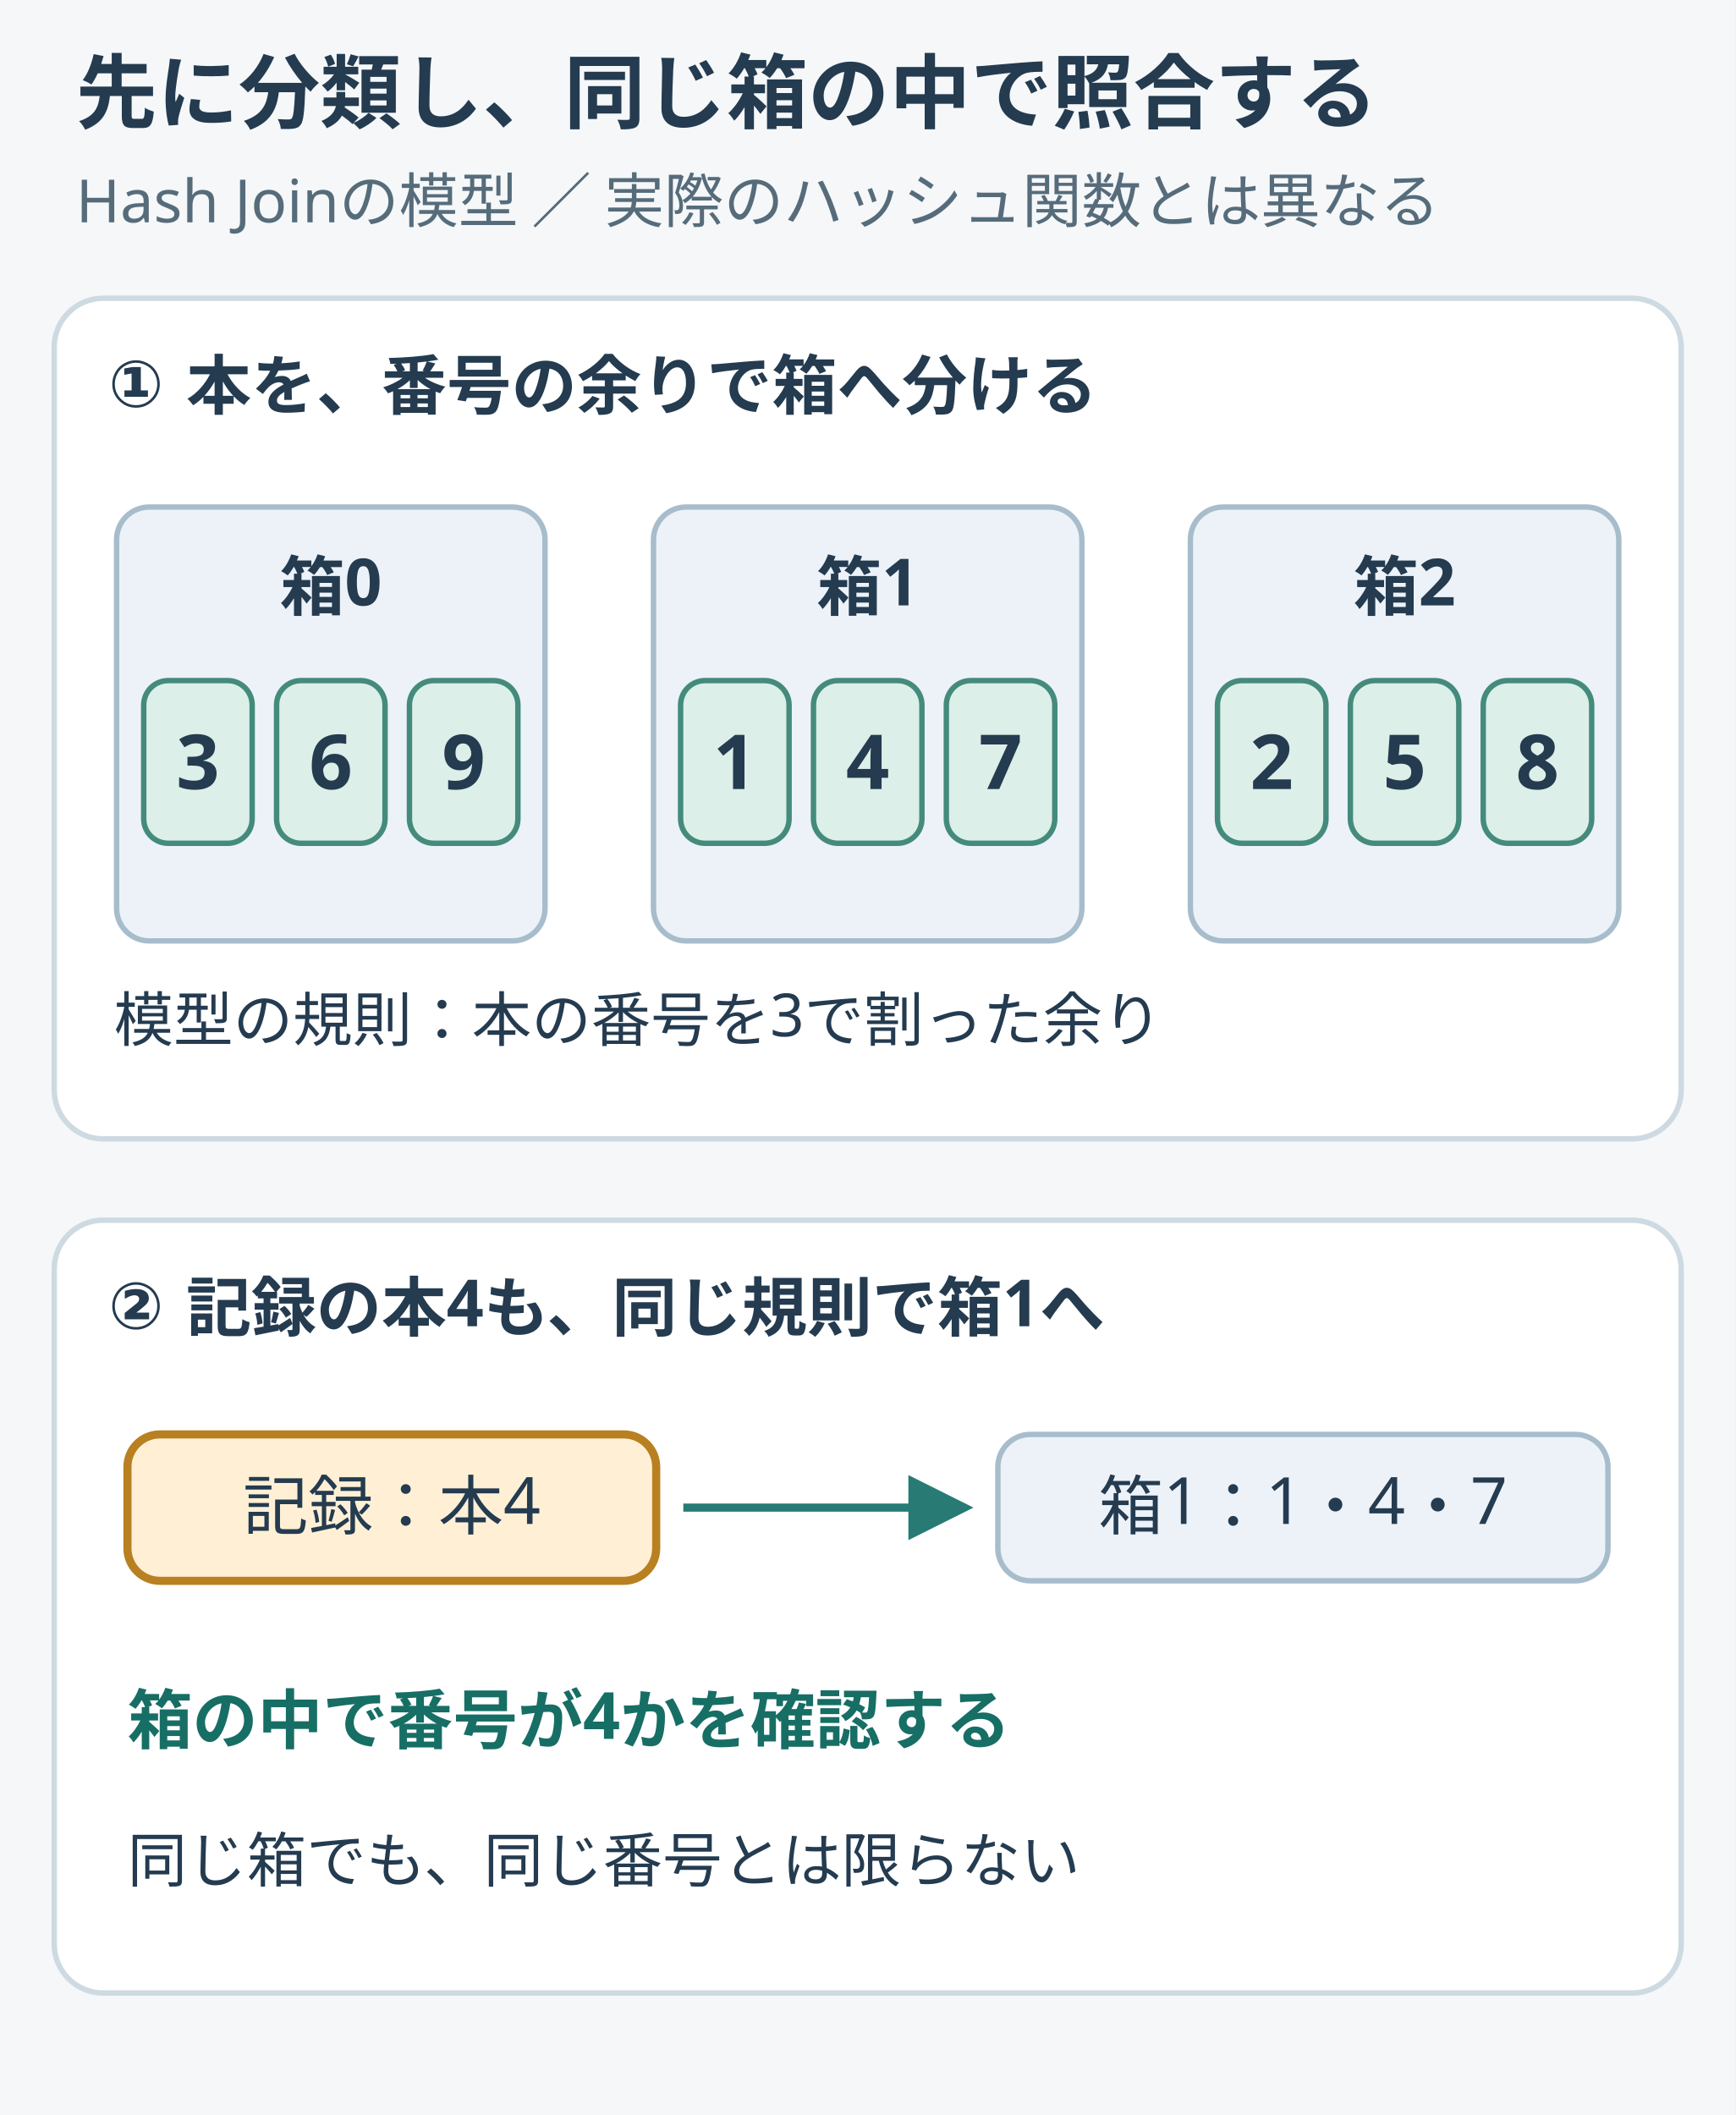
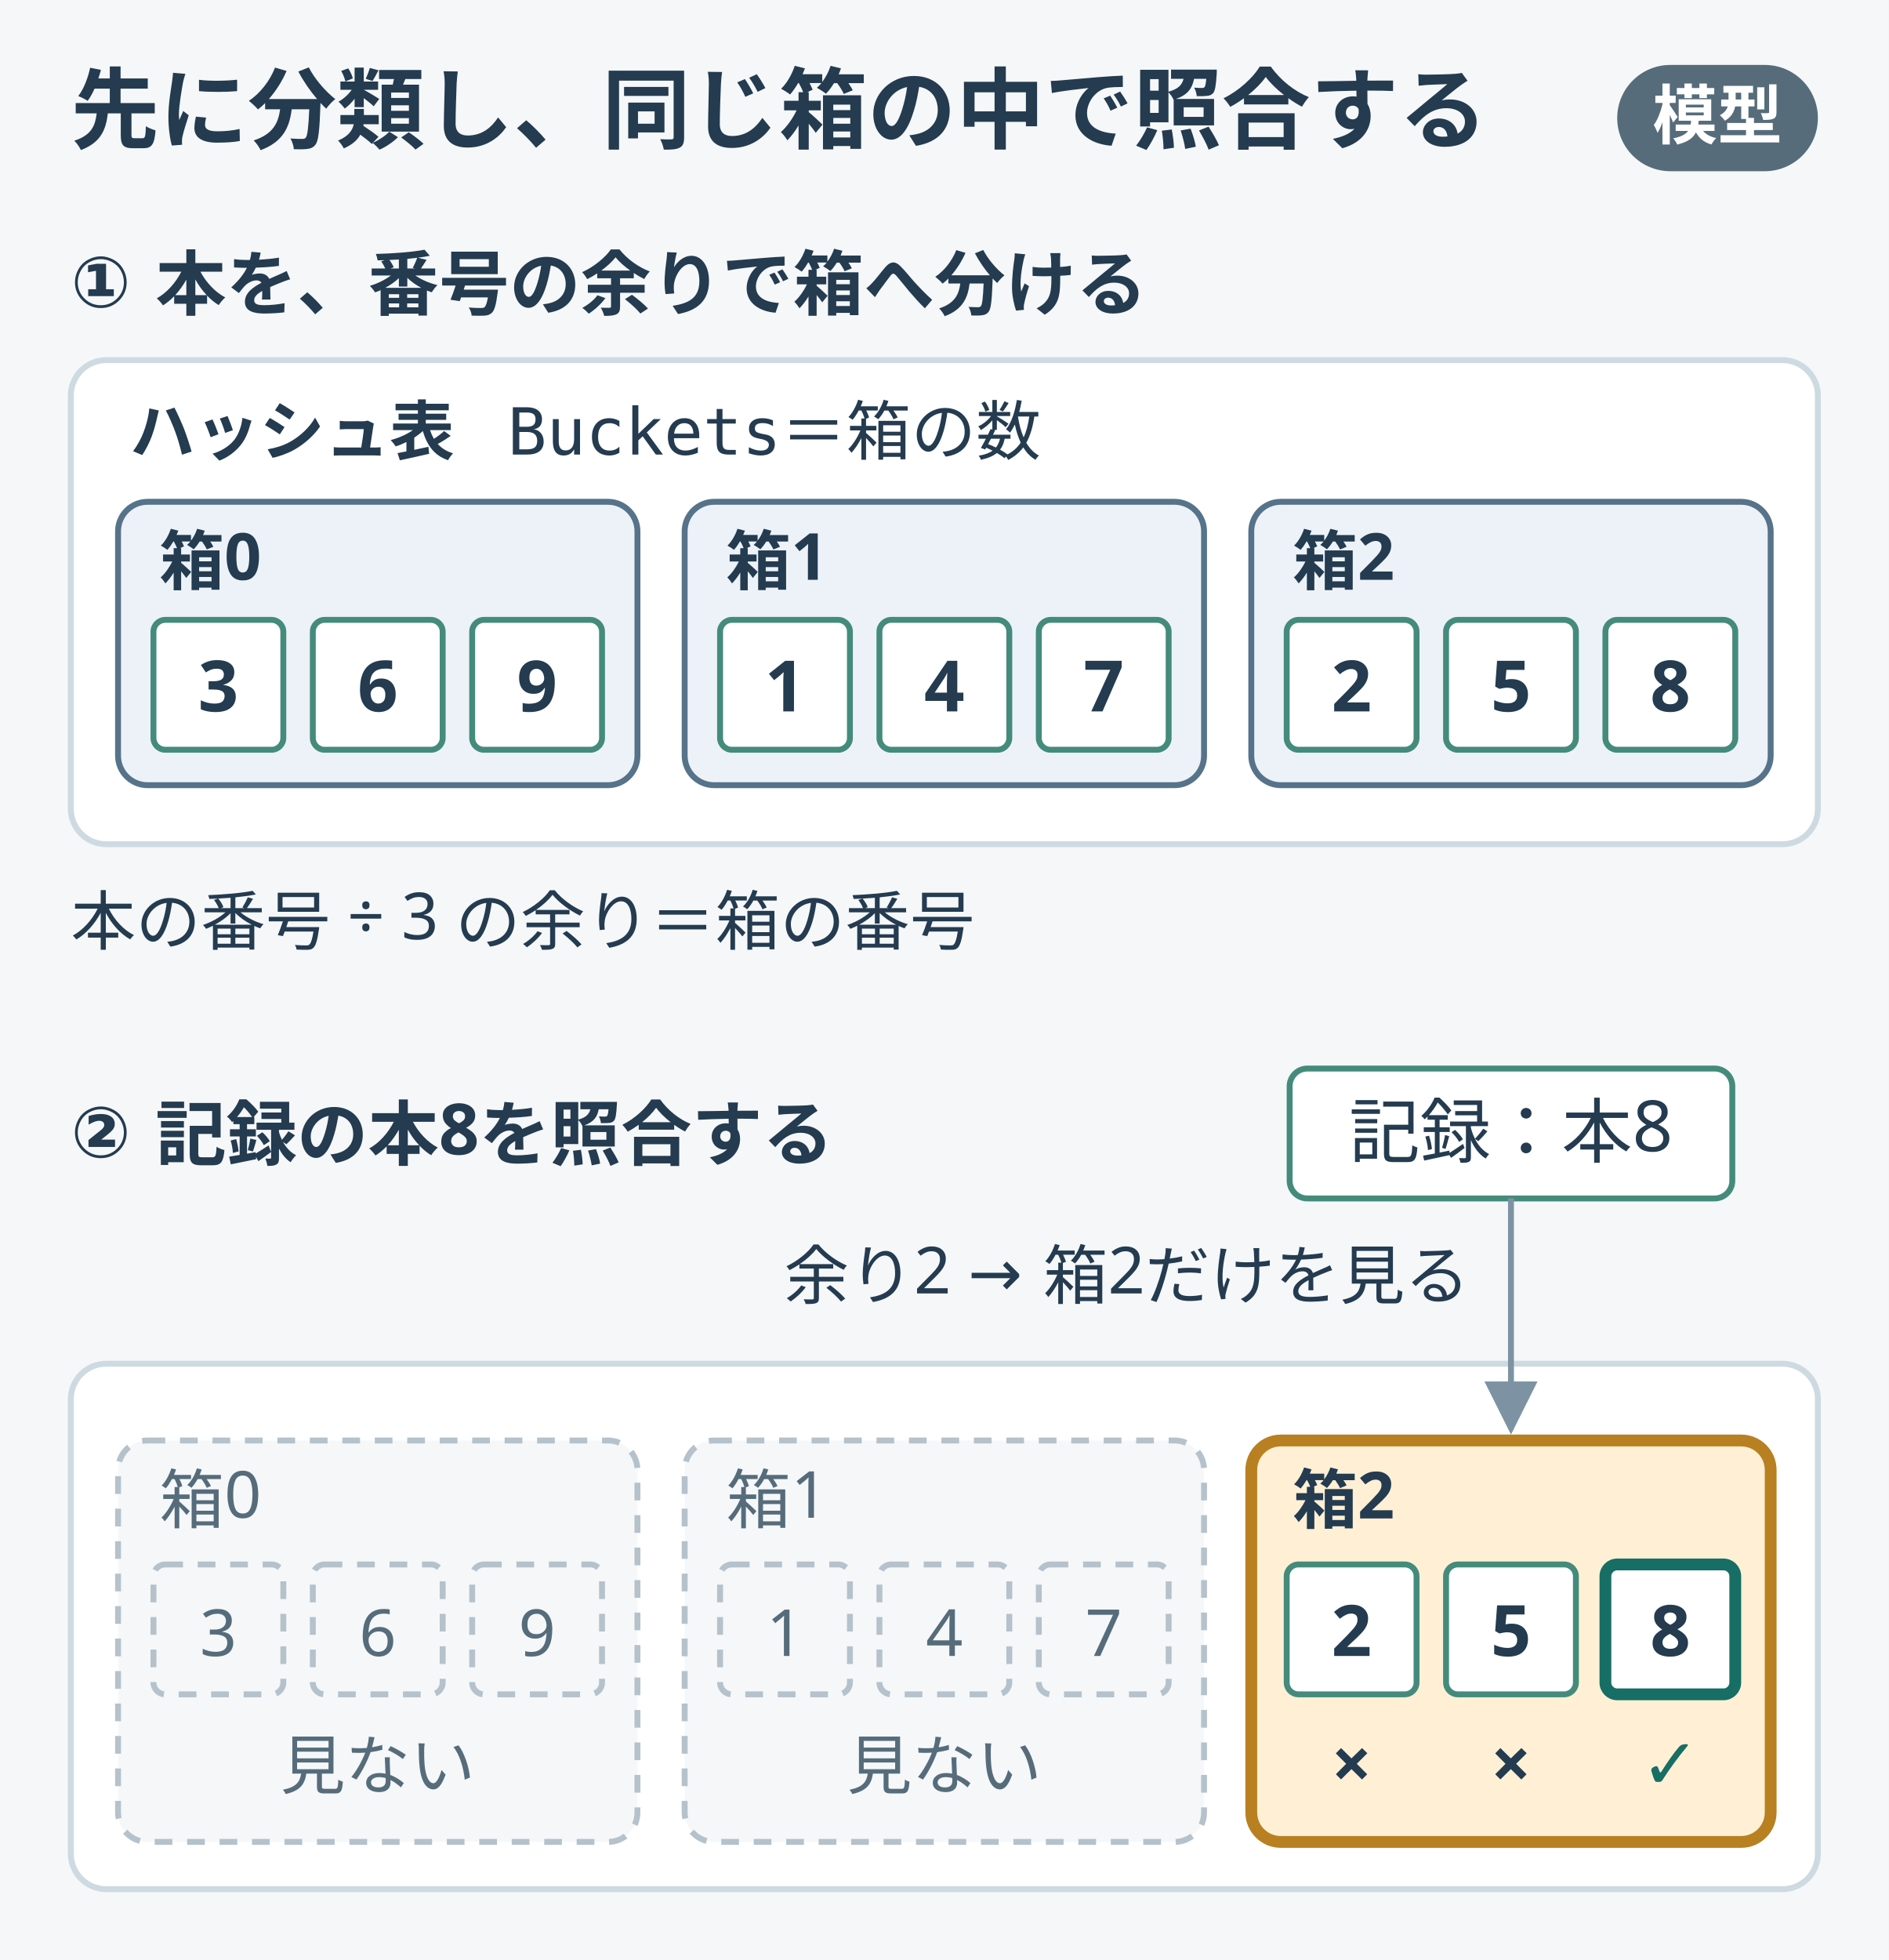
- <svg xmlns="http://www.w3.org/2000/svg" width="640" height="780" viewBox="0 0 640 780" role="img" aria-labelledby="title description">
+ <svg xmlns="http://www.w3.org/2000/svg" width="640" height="664" viewBox="0 0 640 664" role="img" aria-labelledby="title">
  <defs>
-     <marker id="a" markerWidth="8" markerHeight="8" refX="7" refY="4" orient="auto">
-       <path d="M0 0L8 4L0 8" fill="#277b74" />
+     <marker id="flow" markerWidth="10" markerHeight="10" refX="9" refY="5" orient="auto">
+       <path d="M0 0L10 5L0 10z" fill="#277b74" />
+     </marker>
+     <marker id="req" markerWidth="10" markerHeight="10" refX="9" refY="5" orient="auto">
+       <path d="M0 0L10 5L0 10" fill="none" stroke="#945e11" stroke-width="2" />
+     </marker>
+     <marker id="ref" markerWidth="9" markerHeight="9" refX="8" refY="4.5" orient="auto">
+       <path d="M0 0L9 4.5L0 9z" fill="#7d93a3" />
    </marker>
  </defs>
  <style>
- text{font-family:"Hiragino Sans","Noto Sans JP",sans-serif;font-size:24px;fill:#243b50} .title{font-size:30px;font-weight:700} .bold{font-weight:700} .small{font-size:22px} .muted{fill:#566c7b;font-size:22px} .value{font-size:28px;font-weight:700} .teal{fill:#176e65;font-weight:700} .orange{fill:#945e11;font-weight:700}
- .panel{fill:#fff;stroke:#cedae1;stroke-width:2} .box{fill:#ecf2f8;stroke:#a7bdcc;stroke-width:2} .memory{fill:#eaf6f1;stroke:#6d9f94;stroke-width:2} .card{fill:#dcefe8;stroke:#448b7c;stroke-width:2} .hot{fill:#fff0d5;stroke:#b88020;stroke-width:3} .paper{fill:#fff;stroke:#b2c5cc;stroke-width:1.5} .ghost{fill:#f5f7f9;stroke:#b5c2cc;stroke-width:2;stroke-dasharray:6 5} .edge{fill:none;stroke:#92a7b5;stroke-width:2.5} .arrow{fill:none;stroke:#277b74;stroke-width:3;marker-end:url(#a)}
- </style>
-   <rect width="640" height="780" fill="#f5f7f9" />
-   <text x="28" y="45" class="title" text-anchor="start">先に分類し、同じ箱の中で照合する</text>
-   <text x="28" y="82" class="muted" text-anchor="start">Hash Joinの模型 ／ 実際のハッシュ関数とは異なる</text>
-   <g id="diagram">
-     <rect x="20" y="110" width="600" height="310" rx="18" class="panel" />
-     <text x="40" y="150" class="bold" text-anchor="start">① 本を、番号の余りで箱へ分ける</text>
-     <rect x="43" y="187" width="158" height="160" rx="12" class="box" />
-     <text x="122" y="225" class="bold" text-anchor="middle">箱0</text>
-     <rect x="53" y="251" width="40" height="60" rx="9" class="card" />
-     <text x="73.0" y="291.0" class="value" text-anchor="middle">3</text>
-     <rect x="102" y="251" width="40" height="60" rx="9" class="card" />
-     <text x="122.0" y="291.0" class="value" text-anchor="middle">6</text>
-     <rect x="151" y="251" width="40" height="60" rx="9" class="card" />
-     <text x="171.0" y="291.0" class="value" text-anchor="middle">9</text>
-     <rect x="241" y="187" width="158" height="160" rx="12" class="box" />
-     <text x="320" y="225" class="bold" text-anchor="middle">箱1</text>
-     <rect x="251" y="251" width="40" height="60" rx="9" class="card" />
-     <text x="271.0" y="291.0" class="value" text-anchor="middle">1</text>
-     <rect x="300" y="251" width="40" height="60" rx="9" class="card" />
-     <text x="320.0" y="291.0" class="value" text-anchor="middle">4</text>
-     <rect x="349" y="251" width="40" height="60" rx="9" class="card" />
-     <text x="369.0" y="291.0" class="value" text-anchor="middle">7</text>
-     <rect x="439" y="187" width="158" height="160" rx="12" class="box" />
-     <text x="518" y="225" class="bold" text-anchor="middle">箱2</text>
-     <rect x="449" y="251" width="40" height="60" rx="9" class="card" />
-     <text x="469.0" y="291.0" class="value" text-anchor="middle">2</text>
-     <rect x="498" y="251" width="40" height="60" rx="9" class="card" />
-     <text x="518.0" y="291.0" class="value" text-anchor="middle">5</text>
-     <rect x="547" y="251" width="40" height="60" rx="9" class="card" />
-     <text x="567.0" y="291.0" class="value" text-anchor="middle">8</text>
-     <text x="42" y="384" class="small" text-anchor="start">模型の規則：本の番号を3で割った余り</text>
-     <rect x="20" y="450" width="600" height="285" rx="18" class="panel" />
-     <text x="40" y="490" class="bold" text-anchor="start">② 記録の本4も、同じ規則で箱1へ</text>
-     <rect x="47" y="529" width="195" height="54" rx="12" class="hot" />
-     <text x="144.5" y="564" class="" text-anchor="middle">記録：本4</text>
-     <path d="M252 556 L356 556" class="arrow" />
-     <rect x="368" y="529" width="225" height="54" rx="12" class="box" />
-     <text x="480.5" y="564" class="" text-anchor="middle">箱1：1・4・7</text>
-     <text x="47" y="643" class="teal" text-anchor="start">箱の中で番号が4かを確認する</text>
-     <text x="47" y="694" class="small" text-anchor="start">同じ箱でも、同じ番号とは限らない</text>
+ text{font-family:"Hiragino Sans","Noto Sans JP",sans-serif;font-size:24px;fill:#243b50}
+ .h{font-size:30px;font-weight:700}.b{font-weight:700}.s{font-size:22px}.m{font-size:22px;fill:#566c7b}
+ .mono{font-family:ui-monospace,Menlo,monospace;font-size:22px}.tag{font-size:22px;font-weight:700;fill:#fff}
+ .teal{fill:#176e65}.brown{fill:#945e11}.real{fill:#176e65}.model{fill:#566c7b}
+ .panel{fill:#fff;stroke:#cedae1;stroke-width:2}.node{fill:#ecf2f8;stroke:#56738a;stroke-width:2}
+ .row{fill:#fff;stroke:#448b7c;stroke-width:2}.match{fill:#fff;stroke:#176e65;stroke-width:4}
+ .page{fill:#f7fbf9;stroke:#6d9f94;stroke-width:2}.ipage{fill:#f4f6f8;stroke:#6b7f8e;stroke-width:2}
+ .band{fill:#d5dde3;stroke:#92a7b5;stroke-width:2}.skip{fill:none;stroke:#b5c2cc;stroke-width:2;stroke-dasharray:6 5}
+ .hot{fill:#fff0d5;stroke:#b88020;stroke-width:4}.ghost{fill:#f5f7f9;stroke:#b5c2cc;stroke-width:2;stroke-dasharray:6 5}
+ .flow{fill:none;stroke:#277b74;stroke-width:3;marker-end:url(#flow)}.req{fill:none;stroke:#945e11;stroke-width:3;stroke-dasharray:8 6;marker-end:url(#req)}
+ .ref{fill:none;stroke:#7d93a3;stroke-width:2;marker-end:url(#ref)}.step{fill:#fff;stroke:#243b50;stroke-width:2.5}
+ .spine{fill:#e9f3f4;stroke:#243b50;stroke-width:1.5}
+   </style>
+   <rect width="640" height="664" fill="#f5f7f9" />
+   <text x="24" y="48" class="h">先に分類し、同じ箱の中で照合する</text>
+   <rect x="548" y="22" width="68" height="36" rx="18" class="model" />
+   <text x="582" y="47" text-anchor="middle" class="tag">模型</text>
+   <g id="build">
+     <text x="24" y="104" class="b">① 本を、番号の余りで箱へ分ける</text>
+     <rect x="24" y="122" width="592" height="164" rx="12" class="panel" />
+     <text x="44" y="154" class="s b">ハッシュ表</text>
+     <text x="172" y="154" class="s">
+       <tspan class="mono">Buckets</tspan>＝箱の数</text>
+     <rect x="40" y="170" width="176" height="96" rx="10" class="node" />
+     <text x="54" y="198" class="s b">箱0</text>
+     <rect x="52" y="210" width="44" height="44" rx="4" class="row" />
+     <text x="74" y="241" text-anchor="middle" class="b">3</text>
+     <rect x="106" y="210" width="44" height="44" rx="4" class="row" />
+     <text x="128" y="241" text-anchor="middle" class="b">6</text>
+     <rect x="160" y="210" width="44" height="44" rx="4" class="row" />
+     <text x="182" y="241" text-anchor="middle" class="b">9</text>
+     <rect x="232" y="170" width="176" height="96" rx="10" class="node" />
+     <text x="246" y="198" class="s b">箱1</text>
+     <rect x="244" y="210" width="44" height="44" rx="4" class="row" />
+     <text x="266" y="241" text-anchor="middle" class="b">1</text>
+     <rect x="298" y="210" width="44" height="44" rx="4" class="row" />
+     <text x="320" y="241" text-anchor="middle" class="b">4</text>
+     <rect x="352" y="210" width="44" height="44" rx="4" class="row" />
+     <text x="374" y="241" text-anchor="middle" class="b">7</text>
+     <rect x="424" y="170" width="176" height="96" rx="10" class="node" />
+     <text x="438" y="198" class="s b">箱2</text>
+     <rect x="436" y="210" width="44" height="44" rx="4" class="row" />
+     <text x="458" y="241" text-anchor="middle" class="b">2</text>
+     <rect x="490" y="210" width="44" height="44" rx="4" class="row" />
+     <text x="512" y="241" text-anchor="middle" class="b">5</text>
+     <rect x="544" y="210" width="44" height="44" rx="4" class="row" />
+     <text x="566" y="241" text-anchor="middle" class="b">8</text>
+     <text x="24" y="320" class="s">本の番号 ÷ 3 の余り＝箱の番号</text>
+   </g>
+   <g id="probe">
+     <text x="24" y="392" class="b">② 記録の本8を照合する</text>
+     <rect x="437" y="362" width="150" height="44" rx="6" class="row" />
+     <text x="512" y="392" text-anchor="middle">記録：本8</text>
+     <rect x="24" y="462" width="592" height="178" rx="12" class="panel" />
+     <rect x="40" y="488" width="176" height="136" rx="10" class="ghost" />
+     <text x="54" y="516" class="m">箱0</text>
+     <rect x="52" y="530" width="44" height="44" rx="4" class="ghost" />
+     <text x="74" y="561" text-anchor="middle" class="m">3</text>
+     <rect x="106" y="530" width="44" height="44" rx="4" class="ghost" />
+     <text x="128" y="561" text-anchor="middle" class="m">6</text>
+     <rect x="160" y="530" width="44" height="44" rx="4" class="ghost" />
+     <text x="182" y="561" text-anchor="middle" class="m">9</text>
+     <text x="128" y="606" text-anchor="middle" class="m">見ない</text>
+     <rect x="232" y="488" width="176" height="136" rx="10" class="ghost" />
+     <text x="246" y="516" class="m">箱1</text>
+     <rect x="244" y="530" width="44" height="44" rx="4" class="ghost" />
+     <text x="266" y="561" text-anchor="middle" class="m">1</text>
+     <rect x="298" y="530" width="44" height="44" rx="4" class="ghost" />
+     <text x="320" y="561" text-anchor="middle" class="m">4</text>
+     <rect x="352" y="530" width="44" height="44" rx="4" class="ghost" />
+     <text x="374" y="561" text-anchor="middle" class="m">7</text>
+     <text x="320" y="606" text-anchor="middle" class="m">見ない</text>
+     <rect x="424" y="488" width="176" height="136" rx="10" class="hot" />
+     <text x="438" y="516" class="s b">箱2</text>
+     <rect x="436" y="530" width="44" height="44" rx="4" class="row" />
+     <text x="458" y="561" text-anchor="middle" class="b">2</text>
+     <text x="458" y="606" text-anchor="middle" class="b">×</text>
+     <rect x="490" y="530" width="44" height="44" rx="4" class="row" />
+     <text x="512" y="561" text-anchor="middle" class="b">5</text>
+     <text x="512" y="606" text-anchor="middle" class="b">×</text>
+     <rect x="544" y="530" width="44" height="44" rx="4" class="match" />
+     <text x="566" y="561" text-anchor="middle" class="b">8</text>
+     <text x="566" y="606" text-anchor="middle" class="b teal">✓</text>
+     <path d="M512 406 V484" class="ref" />
+     <text x="498" y="440" text-anchor="end" class="s">余り2 → 箱2だけを見る</text>
  </g>
</svg>
